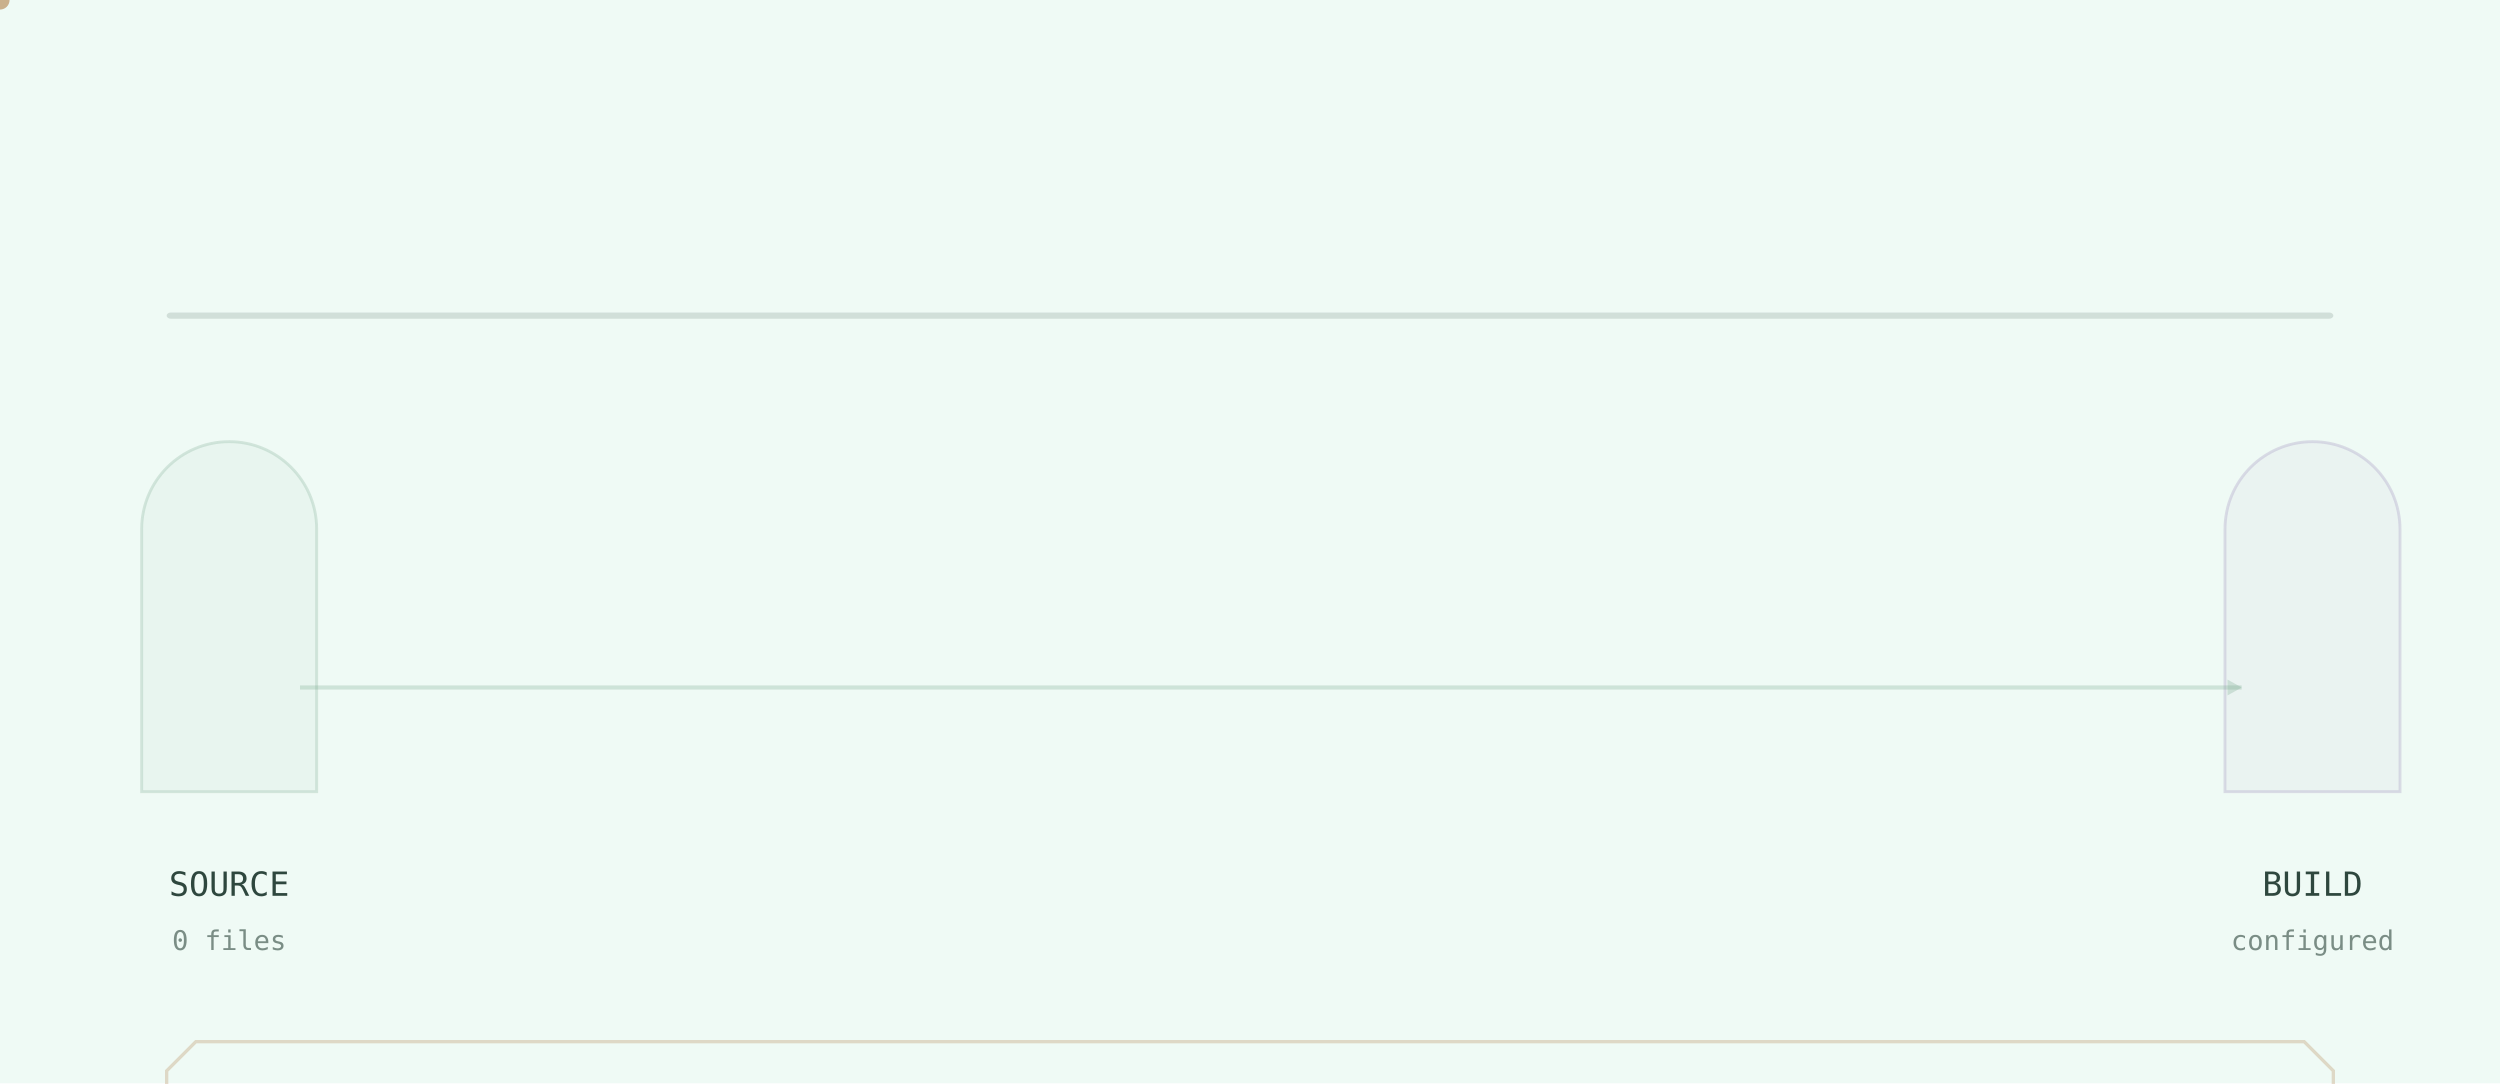
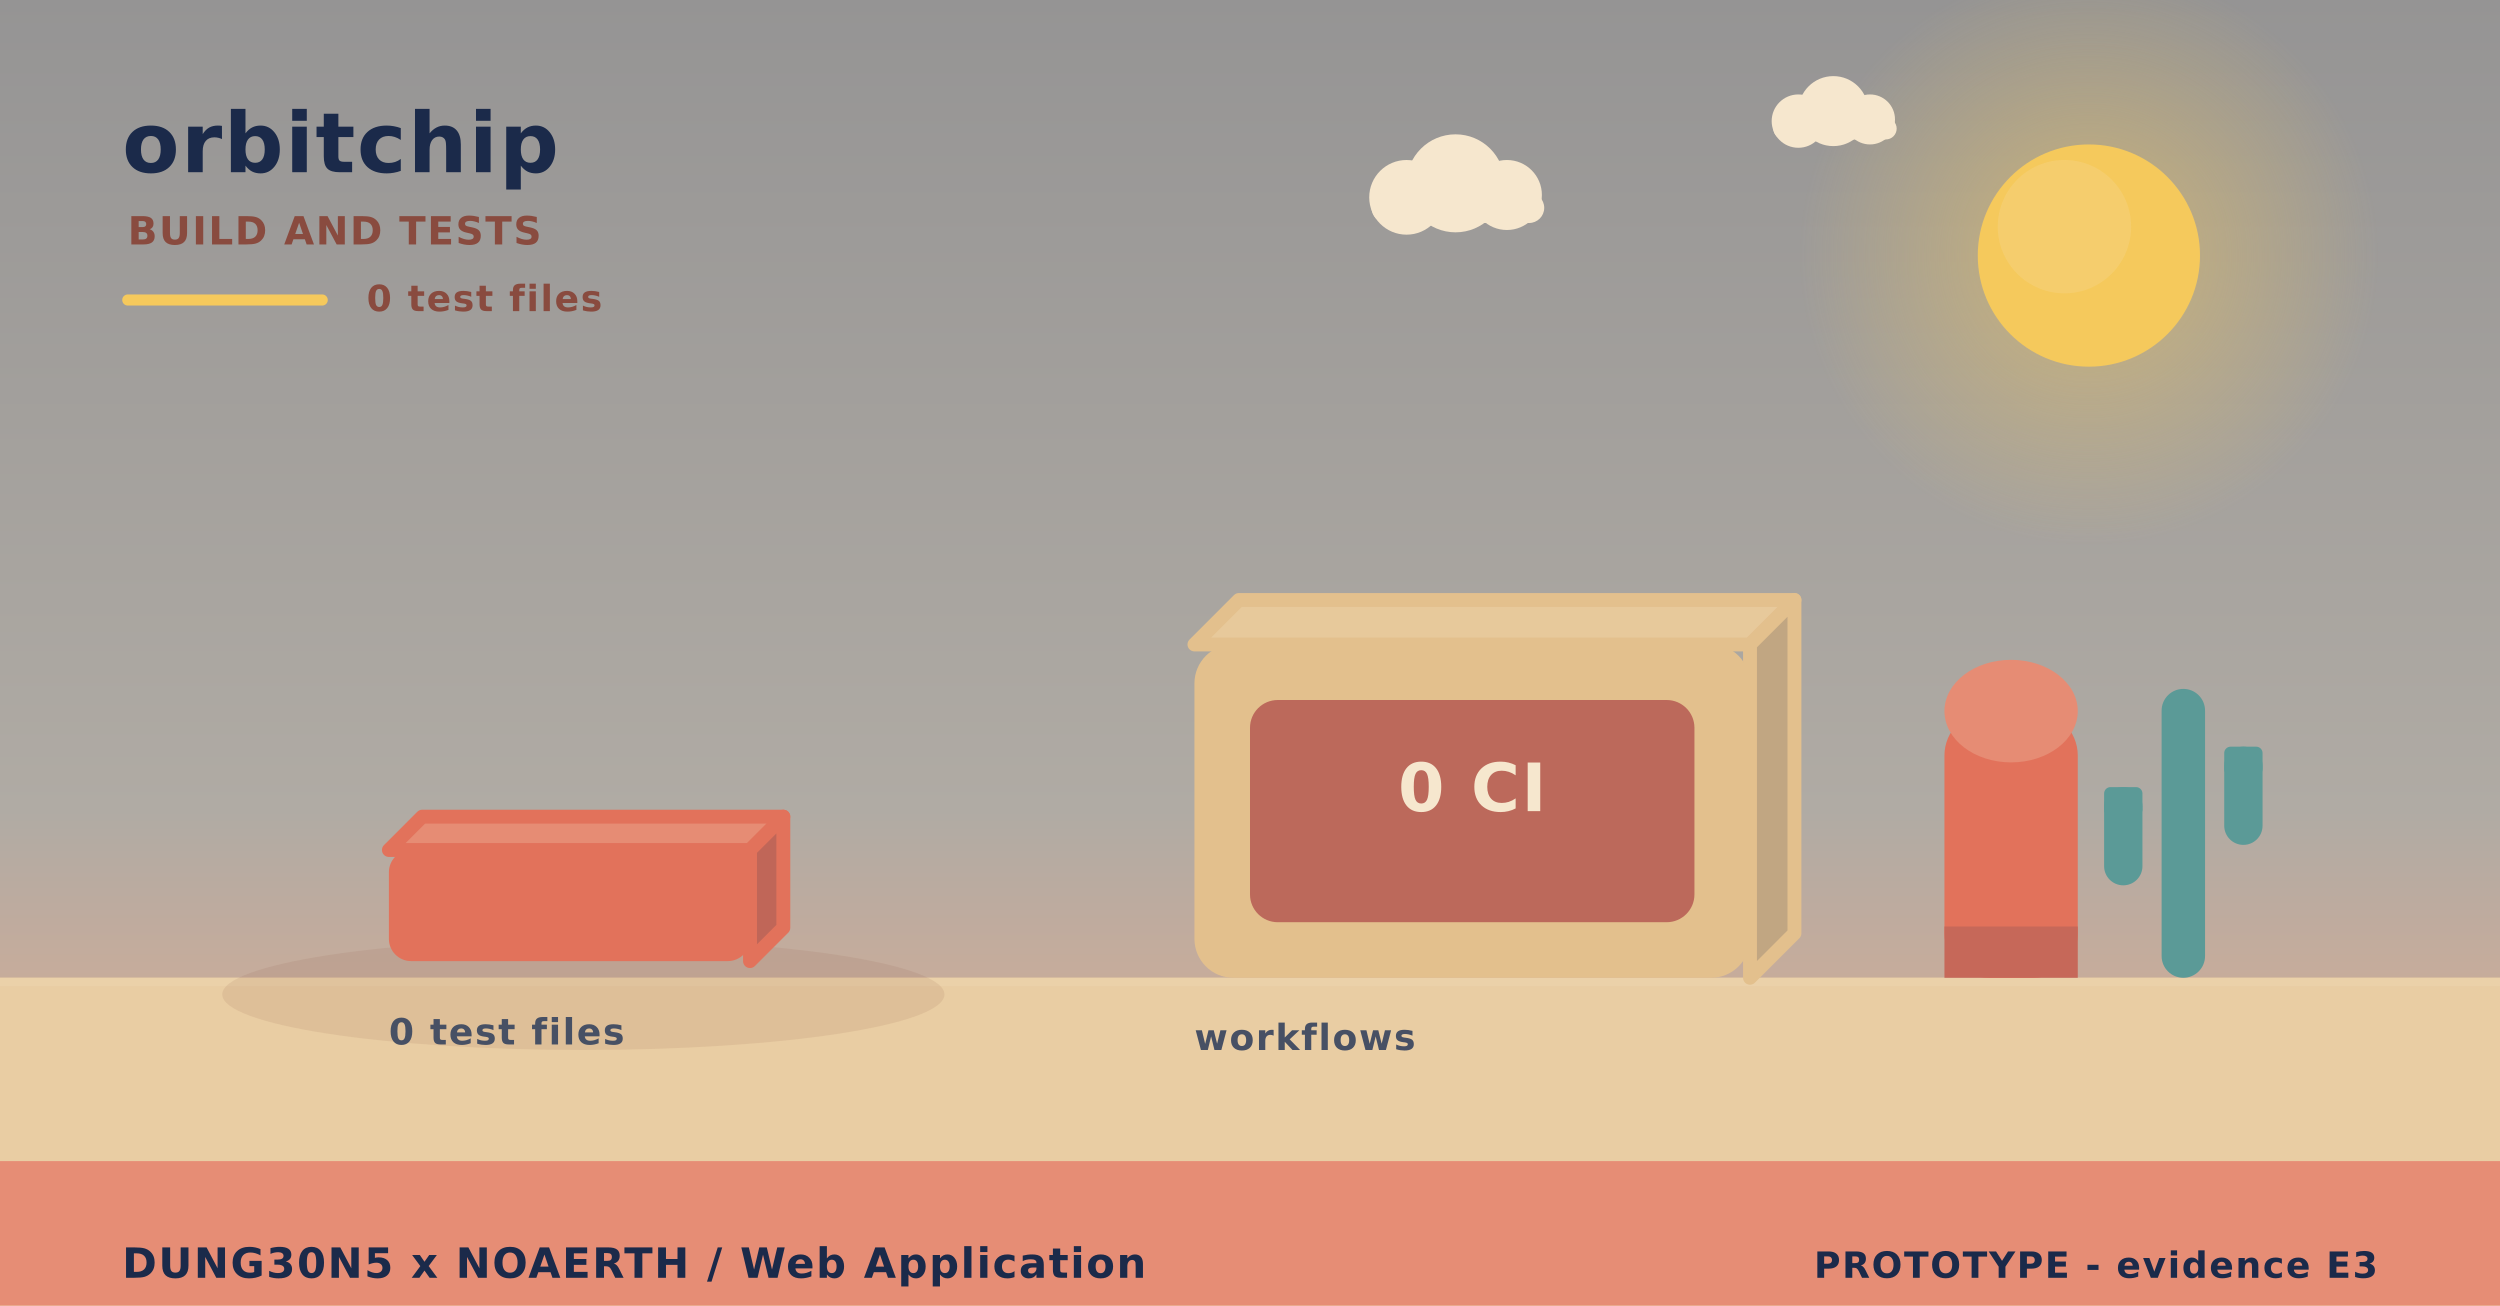
- <svg xmlns="http://www.w3.org/2000/svg" viewBox="0 0 1200 520" width="1200" height="520" role="img" aria-label="orbitchip build evidence">
-   <rect width="1200" height="520" fill="#effaf5" />
-   <defs>
-     <linearGradient id="gb" x1="0" y1="0" x2="1" y2="1">
-       <stop offset="0%" stop-color="#74a68b" />
-       <stop offset="100%" stop-color="#907eb3" />
-     </linearGradient>
-   </defs>
-   <rect x="80.00" y="150.00" width="1040.00" height="3.00" rx="2.00" fill="rgba(26,52,43,0.140)" opacity="1.00" />
-   <path d="M68.00,380.00 L68.00,254.00 A42.00,42.00 0 0 1 152.00,254.00 L152.00,380.00 Z" fill="rgba(116,166,139,0.100)" opacity="0.55" stroke="rgba(116,166,139,0.450)" stroke-width="1.4" />
-   <polygon points="-192.26,189.00 -136.83,221.00 -136.83,157.00 -192.26,125.00" fill="#73614b" opacity="0.95" />
-   <polygon points="-247.68,221.00 -192.26,253.00 -192.26,189.00 -247.68,157.00" fill="#70628c" opacity="0.95" />
-   <polygon points="-192.26,125.00 -136.83,157.00 -192.26,189.00 -247.68,157.00" fill="#74a68b" opacity="0.95" />
-   <text x="110" y="430" font-family="ui-monospace,Menlo,monospace" font-size="16" fill="rgba(26,52,43,0.900)" text-anchor="middle">SOURCE</text>
-   <text x="110" y="456" font-family="ui-monospace,Menlo,monospace" font-size="13" fill="rgba(26,52,43,0.550)" text-anchor="middle">0 files</text>
-   <path d="M1068.00,380.00 L1068.00,254.00 A42.00,42.00 0 0 1 1152.00,254.00 L1152.00,380.00 Z" fill="rgba(144,126,179,0.100)" opacity="0.55" stroke="rgba(144,126,179,0.450)" stroke-width="1.4" />
-   <polygon points="673.77,689.00 729.19,721.00 729.19,657.00 673.77,625.00" fill="#73614b" opacity="0.95" />
-   <polygon points="618.34,721.00 673.77,753.00 673.77,689.00 618.34,657.00" fill="#70628c" opacity="0.95" />
-   <polygon points="673.77,625.00 729.19,657.00 673.77,689.00 618.34,657.00" fill="#907eb3" opacity="0.95" />
-   <text x="1110" y="430" font-family="ui-monospace,Menlo,monospace" font-size="16" fill="rgba(26,52,43,0.900)" text-anchor="middle">BUILD</text>
-   <text x="1110" y="456" font-family="ui-monospace,Menlo,monospace" font-size="13" fill="rgba(26,52,43,0.550)" text-anchor="middle">configured</text>
-   <line x1="144.00" y1="330.00" x2="1076.00" y2="330.00" stroke="rgba(116,166,139,0.500)" stroke-width="2.00" opacity="0.55" />
-   <polygon points="1076.00,330.00 1069.20,326.20 1069.20,333.80" fill="rgba(116,166,139,0.500)" opacity="0.55" />
-   <g opacity="0.9">
-     <circle cx="0.00" cy="0.00" r="4.60" fill="#c7a781" opacity="1.00" />
-     <animateTransform attributeName="transform" type="translate" values="144.00,330.00 1076.00,330.00" dur="4.533s" begin="0.0s" repeatCount="indefinite" />
-     <animateTransform attributeName="transform" type="translate" values="1076.00,330.00 144.00,330.00" dur="4.533s" begin="2.267s" repeatCount="indefinite" />
+ <svg xmlns="http://www.w3.org/2000/svg" width="900" height="470" viewBox="0 0 900 470" role="img" aria-label="orbitchip - how it is verified">
+   <linearGradient id="skyb" x1="0" y1="0" x2="0" y2="1">
+     <stop offset="0" stop-color="#959494" />
+     <stop offset="0.62" stop-color="#b0aba4" />
+     <stop offset="1" stop-color="#f3ad8a" />
+   </linearGradient>
+   <rect width="900" height="470" fill="url(#skyb)" />
+   <radialGradient id="sunb">
+     <stop offset="0.35" stop-color="#f5c95c" stop-opacity="0.34" />
+     <stop offset="1" stop-color="#f5c95c" stop-opacity="0" />
+   </radialGradient>
+   <circle cx="752" cy="92" r="104" fill="url(#sunb)" />
+   <circle cx="752" cy="92" r="40" fill="#f5c95c" />
+   <circle cx="743.2" cy="81.6" r="24" fill="#f5d27e" opacity="0.5" />
+   <g>
+     <circle cx="524" cy="66" r="17.64" fill="#f6e7ce" />
+     <circle cx="506.36" cy="71.04" r="13.44" fill="#f6e7ce" />
+     <circle cx="542.48" cy="70.2" r="12.6" fill="#f6e7ce" />
+     <rect x="493.76" y="69.36" width="62.16" height="10.92" rx="5.46" fill="#f6e7ce" />
+     <animateTransform attributeName="transform" type="translate" values="0 0;24 0;0 0" dur="36s" begin="0s" repeatCount="indefinite" />
  </g>
-   <path d="M94.00,500.00 H1106.00 L1120.00,514.00 V546.00 L1106.00,560.00 H94.00 L80.00,546.00 V514.00 Z" fill="none" stroke="rgba(199,167,129,0.500)" stroke-width="1.60" opacity="0.80" />
-   <text x="600" y="536" font-family="ui-monospace,Menlo,monospace" font-size="16" fill="rgba(199,167,129,0.950)" text-anchor="middle">no test suite present in this repository — shown as measured, not implied</text>
+   <g>
+     <circle cx="660" cy="40" r="12.6" fill="#f6e7ce" />
+     <circle cx="647.4" cy="43.6" r="9.6" fill="#f6e7ce" />
+     <circle cx="673.2" cy="43" r="9" fill="#f6e7ce" />
+     <rect x="638.4" y="42.4" width="44.4" height="7.8" rx="3.9" fill="#f6e7ce" />
+     <animateTransform attributeName="transform" type="translate" values="0 0;-18 0;0 0" dur="46s" begin="3s" repeatCount="indefinite" />
+   </g>
+   <rect x="0" y="352" width="900" height="118" fill="#e9cda3" />
+   <rect x="0" y="352" width="900" height="3" fill="#ebd1a9" />
+   <text x="44" y="62" font-family="Verdana,DejaVu Sans,sans-serif" font-size="30" font-weight="700" letter-spacing="0.6" fill="#1b2a4a" text-anchor="start">orbitchip</text>
+   <text x="46" y="88" font-family="Verdana,DejaVu Sans,sans-serif" font-size="14" font-weight="700" letter-spacing="0.6" fill="#894b3f" text-anchor="start">BUILD AND TESTS</text>
+   <rect x="44" y="106" width="74" height="4" rx="2" fill="#f5c95c" />
+   <text x="132" y="112" font-family="Verdana,DejaVu Sans,sans-serif" font-size="13" font-weight="700" letter-spacing="0.6" fill="#894b3f" text-anchor="start">0 test files</text>
+   <ellipse cx="210" cy="358" rx="130" ry="20" fill="rgba(138,90,68,0.11)" />
+   <g>
+     <path d="M140,306 L270,306 L282,294 L152,294 Z" fill="#e68c74" stroke="#e2725b" stroke-width="5" stroke-linejoin="round" />
+     <path d="M270,306 L282,294 L282,334 L270,346 Z" fill="#c06658" stroke="#e2725b" stroke-width="5" stroke-linejoin="round" />
+     <rect x="140" y="306" width="130" height="40" rx="8" fill="#e2725b" />
+     <animateTransform attributeName="transform" type="translate" values="0 10;0 0" dur="0.8s" begin="0.5s" fill="freeze" />
+   </g>
+   <text x="140" y="376" font-family="Verdana,DejaVu Sans,sans-serif" font-size="13" font-weight="700" letter-spacing="0.6" fill="#475064" text-anchor="start">0 test files</text>
+   <path d="M430,232 L630,232 L646,216 L446,216 Z" fill="#e7c99b" stroke="#e3c08d" stroke-width="5" stroke-linejoin="round" />
+   <path d="M630,232 L646,216 L646,336 L630,352 Z" fill="#c1a682" stroke="#e3c08d" stroke-width="5" stroke-linejoin="round" />
+   <rect x="430" y="232" width="200" height="120" rx="14" fill="#e3c08d" />
+   <rect x="450" y="252" width="160" height="80" rx="10" fill="#ba6458" opacity="0.94" />
+   <text x="530" y="292" font-family="Verdana,DejaVu Sans,sans-serif" font-size="24" font-weight="700" letter-spacing="0.6" fill="#f6e7ce" text-anchor="middle">0 CI</text>
+   <text x="430" y="378" font-family="Verdana,DejaVu Sans,sans-serif" font-size="13" font-weight="700" letter-spacing="0.6" fill="#475064" text-anchor="start">workflows</text>
+   <rect x="700" y="256" width="48" height="96" rx="16" fill="#e2725b" />
+   <ellipse cx="724" cy="256" rx="24" ry="18.46" fill="#e68c74" />
+   <rect x="700" y="333.54" width="48" height="18.46" fill="#c66859" />
+   <rect x="778.18" y="248" width="15.64" height="104" rx="7.82" fill="#5b9a97" />
+   <rect x="757.48" y="283.36" width="13.8" height="35.36" rx="6.9" fill="#5b9a97" />
+   <rect x="757.48" y="283.36" width="13.8" height="10.4" rx="2.3" fill="#5b9a97" />
+   <rect x="800.72" y="268.8" width="13.8" height="35.36" rx="6.9" fill="#5b9a97" />
+   <rect x="800.72" y="268.8" width="13.8" height="10.4" rx="2.3" fill="#5b9a97" />
+   <rect x="0" y="418" width="900" height="52" rx="0" fill="#e68972" opacity="0.94" />
+   <text x="44" y="460" font-family="Verdana,DejaVu Sans,sans-serif" font-size="15" font-weight="700" letter-spacing="0.6" fill="#1b2a4a" text-anchor="start">DUNG30N5 x NOAERTH  /  Web Application</text>
+   <text x="856" y="460" font-family="Verdana,DejaVu Sans,sans-serif" font-size="13" font-weight="700" letter-spacing="0.6" fill="#1b2a4a" text-anchor="end">PROTOTYPE  -  evidence E3</text>
</svg>
